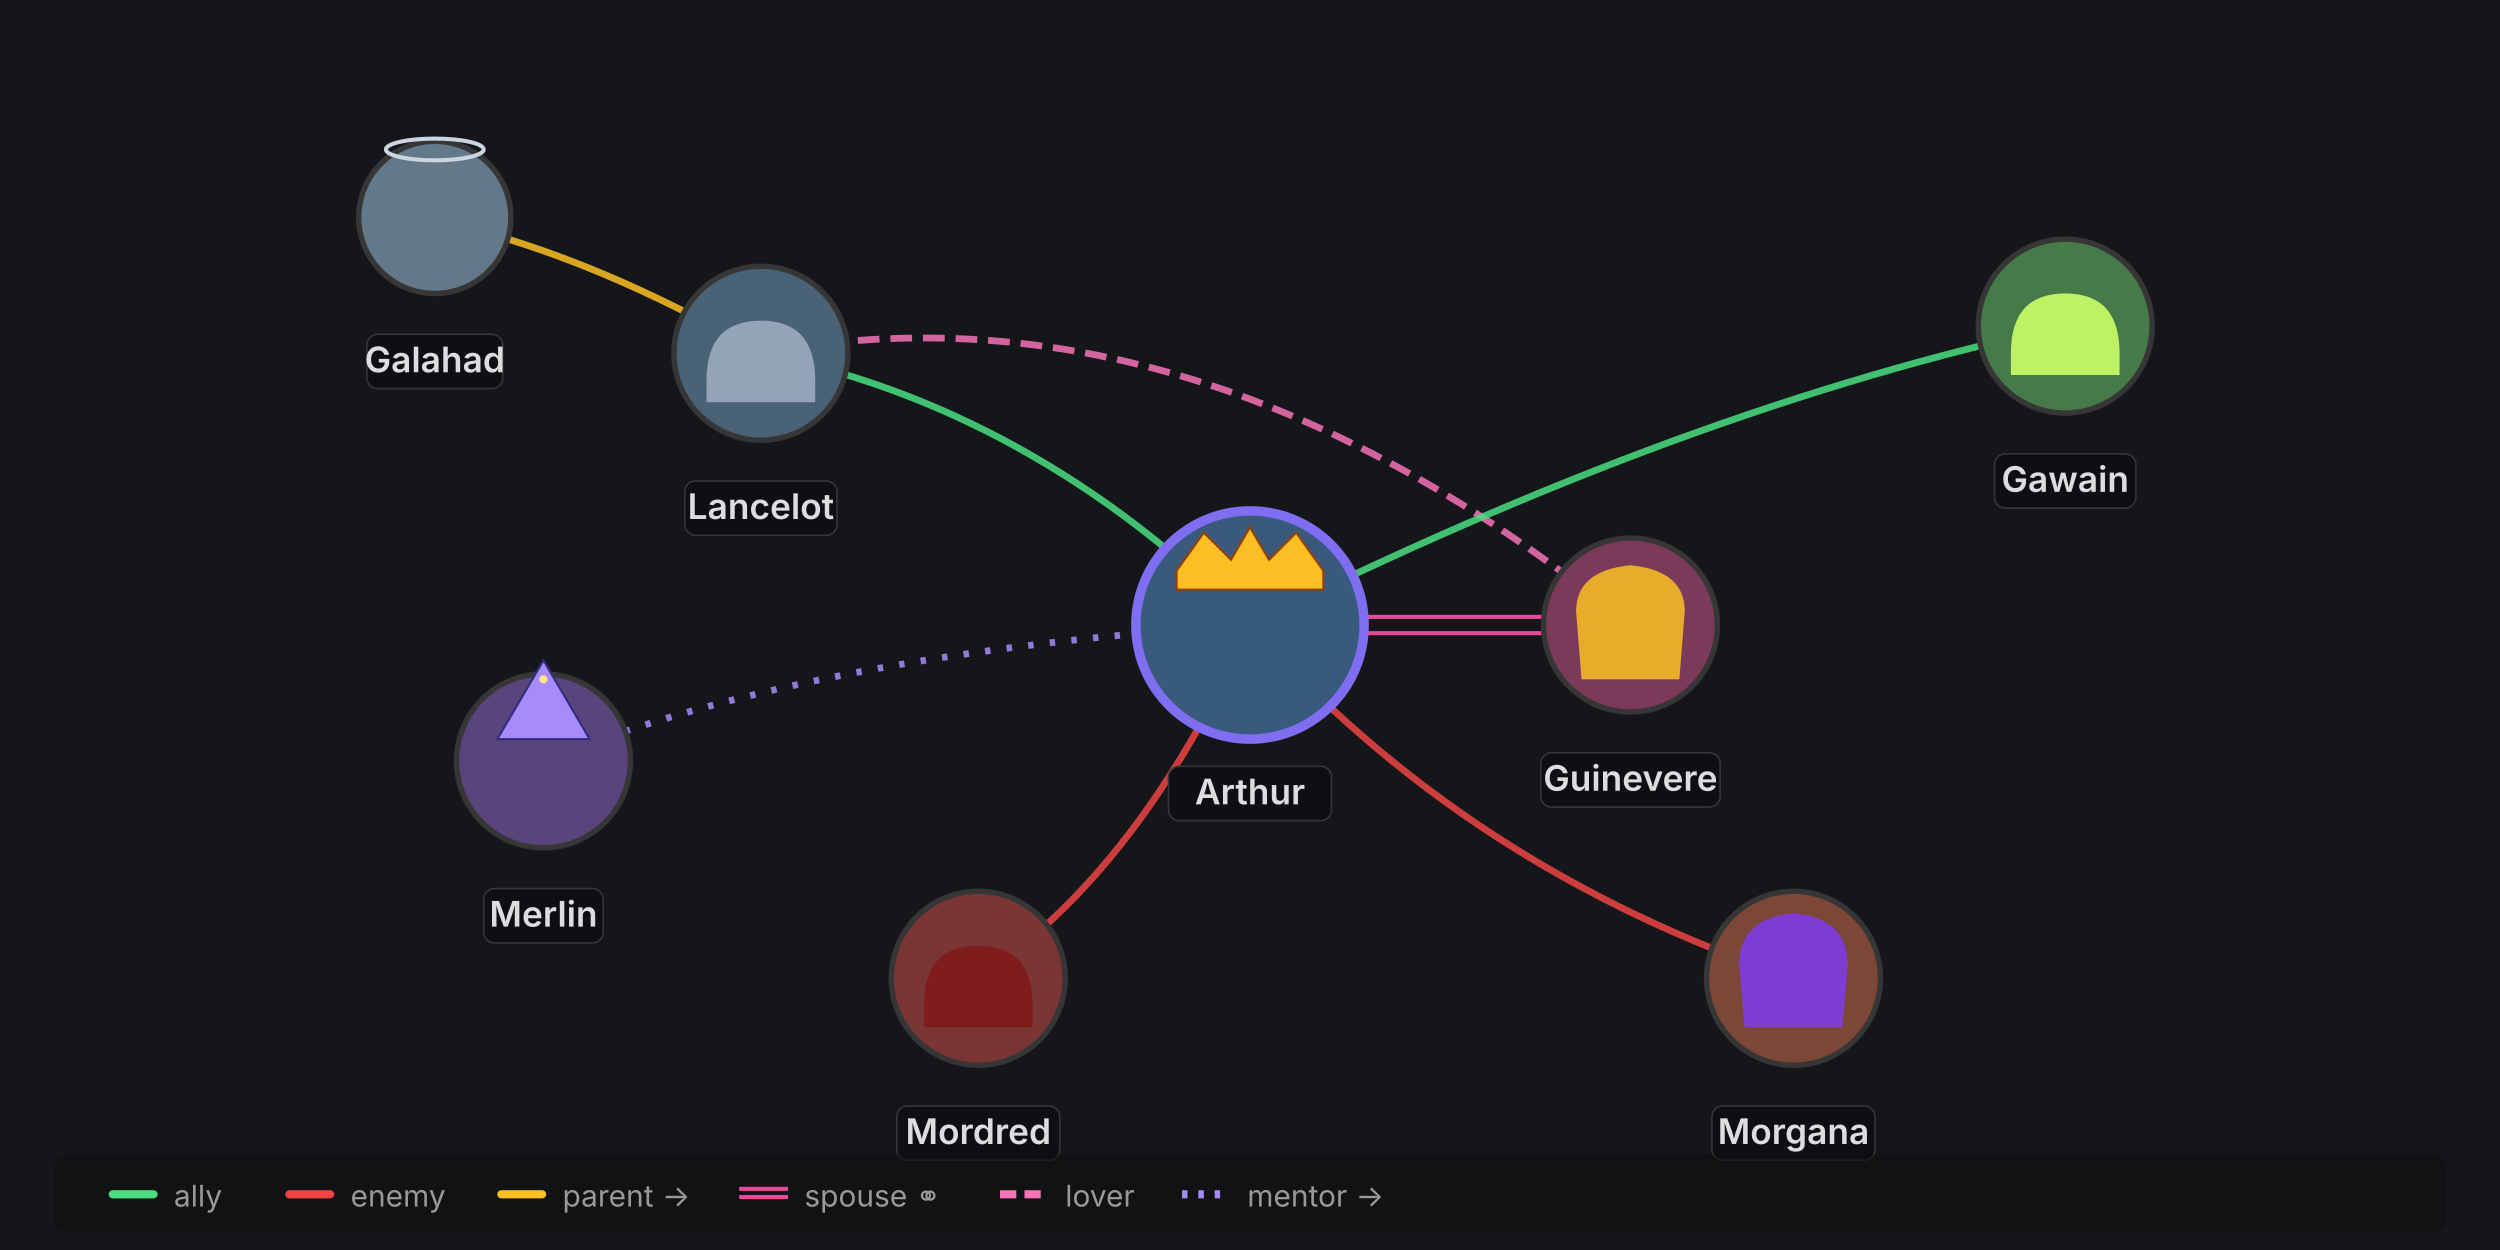
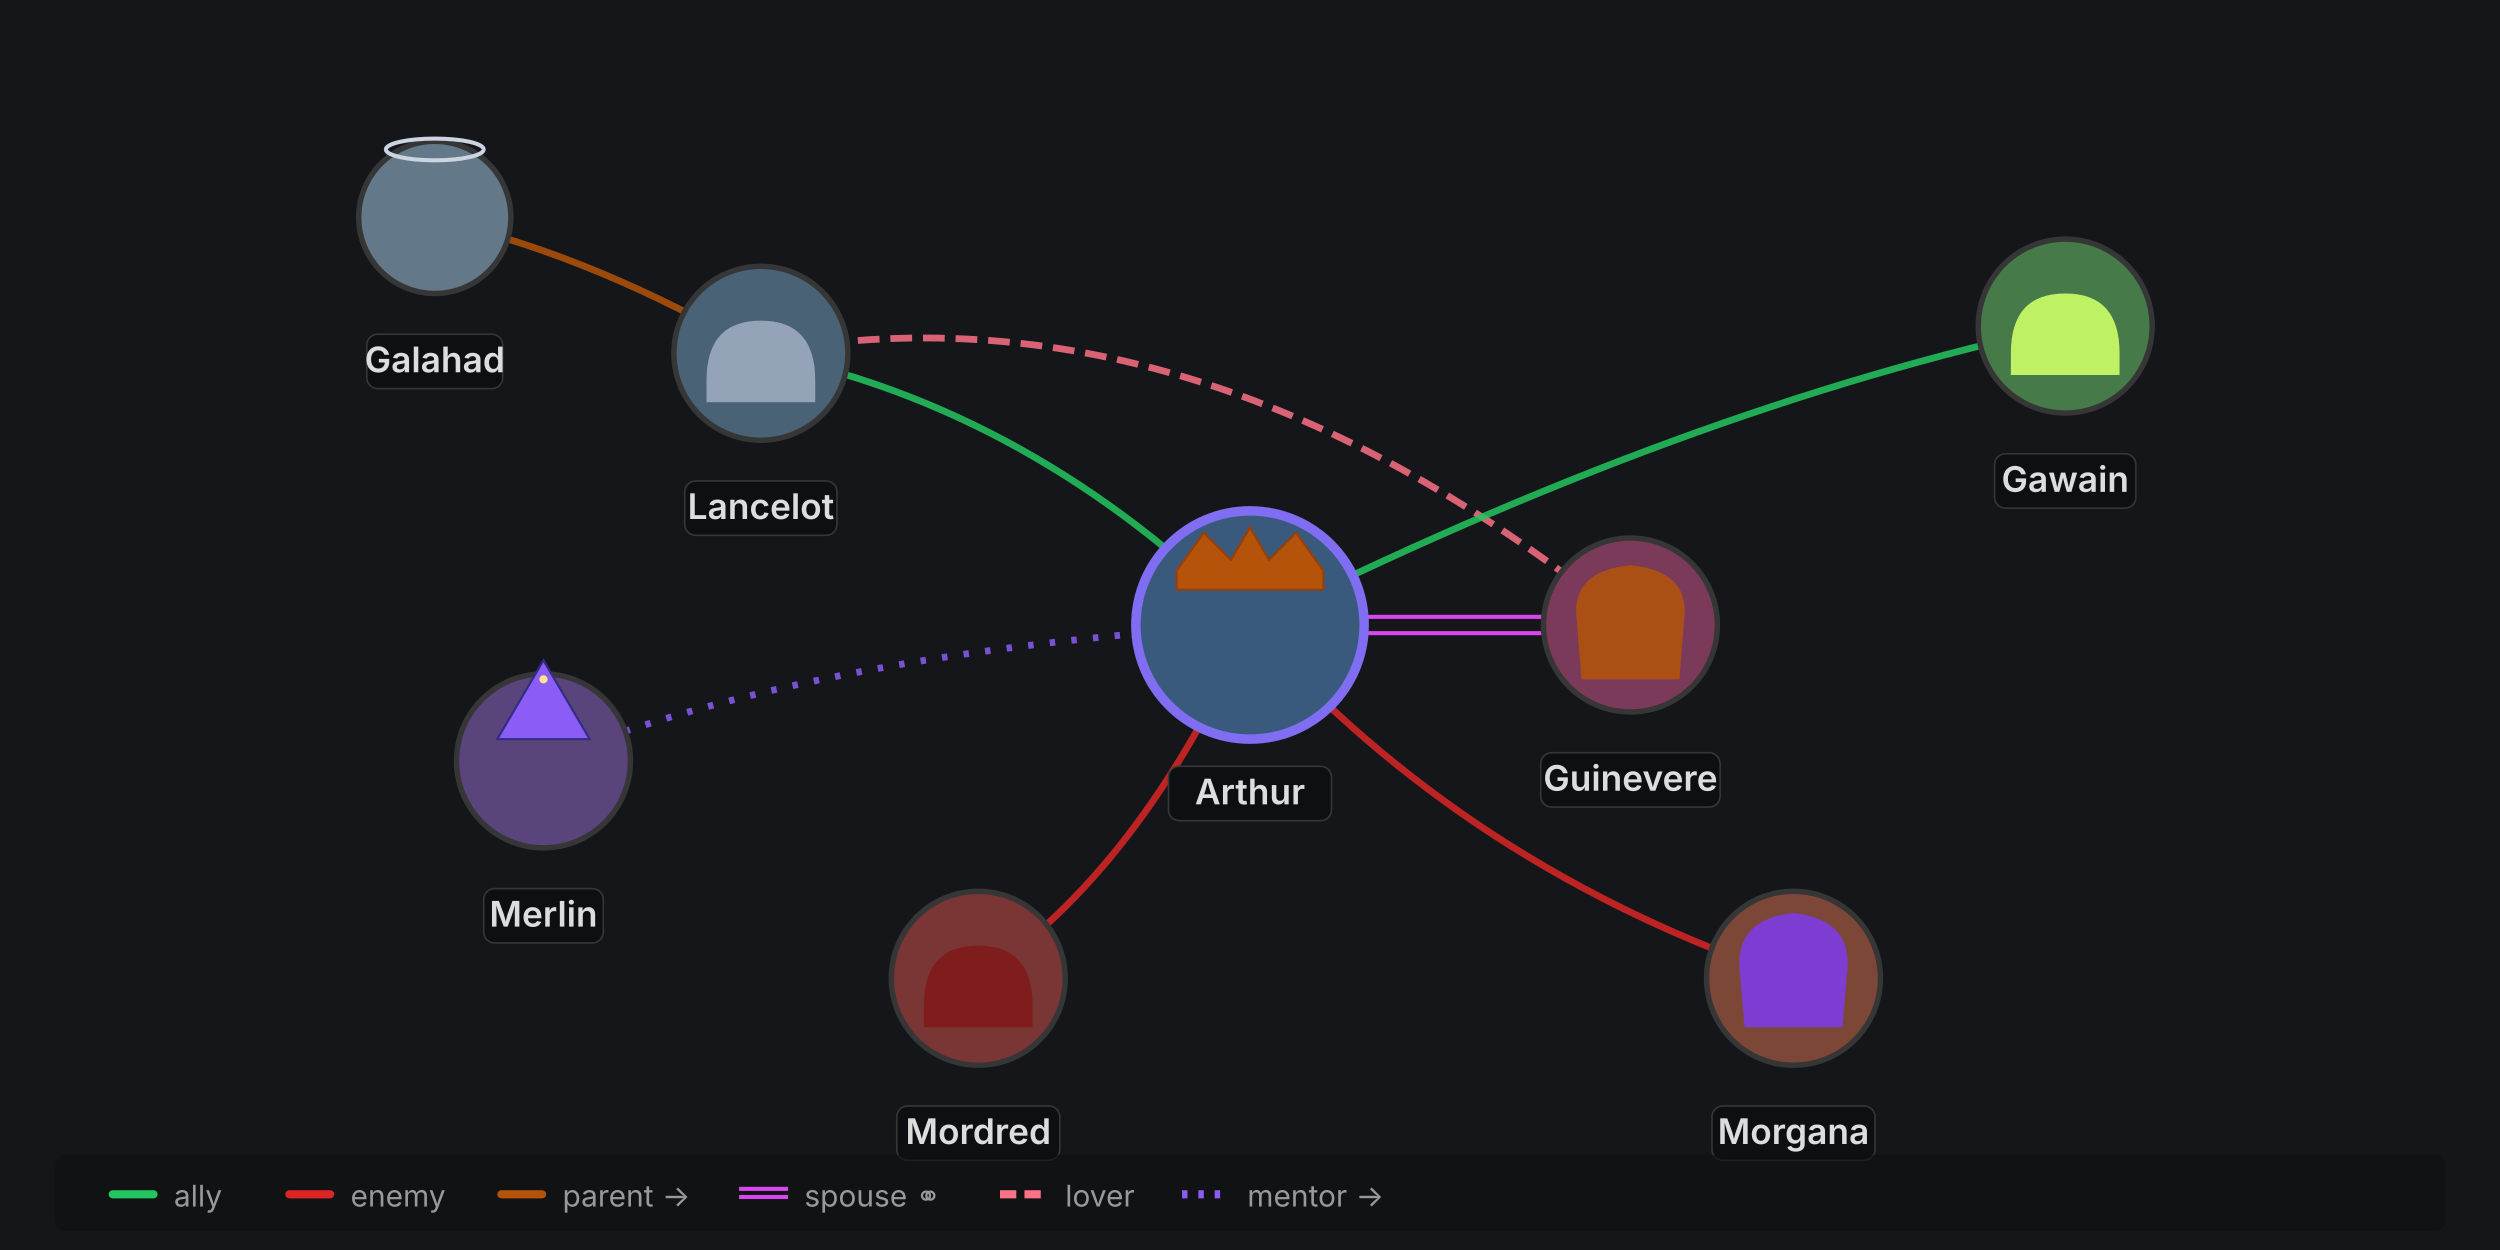
<svg xmlns="http://www.w3.org/2000/svg" viewBox="0 0 920 460" width="920" height="460" font-family="-apple-system, BlinkMacSystemFont, 'Segoe UI', sans-serif">
  <rect width="920" height="460" fill="#15161a" />
-   <path d="M460 230 Q380 150 280 130" stroke="#4ade80" stroke-width="2.5" fill="none" opacity="0.85" />
-   <path d="M460 230 Q300 240 200 280" stroke="#a78bfa" stroke-width="2.5" fill="none" stroke-dasharray="2 6" opacity="0.85" />
-   <polygon points="200,280 212,272 213,283" fill="#a78bfa" />
-   <path d="M460 230 Q540 320 660 360" stroke="#ef4444" stroke-width="2.5" fill="none" opacity="0.85" />
-   <path d="M460 230 Q420 320 360 360" stroke="#ef4444" stroke-width="2.5" fill="none" opacity="0.85" />
-   <path d="M280 130 Q440 100 600 230" stroke="#f472b6" stroke-width="2.5" fill="none" stroke-dasharray="8 4" opacity="0.85" />
-   <path d="M280 130 Q220 95 165 82" stroke="#fbbf24" stroke-width="2.5" fill="none" opacity="0.85" />
-   <polygon points="160,80 172,75 170,86" fill="#fbbf24" />
-   <path d="M460 230 Q620 150 760 120" stroke="#4ade80" stroke-width="2.5" fill="none" opacity="0.85" />
-   <line x1="500" y1="227" x2="568" y2="227" stroke="#ec4899" stroke-width="1.5" />
-   <line x1="500" y1="233" x2="568" y2="233" stroke="#ec4899" stroke-width="1.5" />
+   <path d="M460 230 Q380 150 280 130" stroke="#22c55e" stroke-width="2.5" fill="none" opacity="0.85" />
+   <path d="M460 230 Q300 240 200 280" stroke="#8b5cf6" stroke-width="2.5" fill="none" stroke-dasharray="2 6" opacity="0.85" />
+   <polygon points="200,280 212,272 213,283" fill="#8b5cf6" />
+   <path d="M460 230 Q540 320 660 360" stroke="#dc2626" stroke-width="2.5" fill="none" opacity="0.85" />
+   <path d="M460 230 Q420 320 360 360" stroke="#dc2626" stroke-width="2.5" fill="none" opacity="0.85" />
+   <path d="M280 130 Q440 100 600 230" stroke="#fb7185" stroke-width="2.5" fill="none" stroke-dasharray="8 4" opacity="0.85" />
+   <path d="M280 130 Q220 95 165 82" stroke="#b45309" stroke-width="2.5" fill="none" opacity="0.85" />
+   <polygon points="160,80 172,75 170,86" fill="#b45309" />
+   <path d="M460 230 Q620 150 760 120" stroke="#22c55e" stroke-width="2.5" fill="none" opacity="0.85" />
+   <line x1="500" y1="227" x2="568" y2="227" stroke="#d946ef" stroke-width="1.5" />
+   <line x1="500" y1="233" x2="568" y2="233" stroke="#d946ef" stroke-width="1.5" />
  <circle cx="460" cy="230" r="42" fill="#3a5a7d" stroke="#7f6df2" stroke-width="3.5" />
-   <path d="M433,210 L443,196 L453,206 L460,194 L467,206 L477,196 L487,210 L487,217 L433,217 Z" fill="#fbbf24" stroke="#92400e" stroke-width="0.8" />
+   <path d="M433,210 L443,196 L453,206 L460,194 L467,206 L477,196 L487,210 L487,217 L433,217 Z" fill="#b45309" stroke="#92400e" stroke-width="0.8" />
  <rect x="430" y="282" width="60" height="20" rx="4" fill="#0e0f12" stroke="#363636" stroke-width="0.6" />
  <text x="460" y="296" text-anchor="middle" font-size="13" font-weight="600" fill="#dcddde">Arthur</text>
  <circle cx="600" cy="230" r="32" fill="#7c3a5a" stroke="#363636" stroke-width="2" />
-   <path d="M580,225 Q580,210 600,208 Q620,210 620,225 L618,250 L582,250 Z" fill="#fbbf24" opacity="0.85" />
+   <path d="M580,225 Q580,210 600,208 Q620,210 620,225 L618,250 L582,250 Z" fill="#b45309" opacity="0.85" />
  <rect x="567" y="277" width="66" height="20" rx="4" fill="#0e0f12" stroke="#363636" stroke-width="0.6" />
  <text x="600" y="291" text-anchor="middle" font-size="13" font-weight="600" fill="#dcddde">Guinevere</text>
  <circle cx="280" cy="130" r="32" fill="#4a6275" stroke="#363636" stroke-width="2" />
  <path d="M260,140 Q260,118 280,118 Q300,118 300,140 L300,148 L260,148 Z" fill="#94a3b8" />
  <rect x="252" y="177" width="56" height="20" rx="4" fill="#0e0f12" stroke="#363636" stroke-width="0.6" />
  <text x="280" y="191" text-anchor="middle" font-size="13" font-weight="600" fill="#dcddde">Lancelot</text>
  <circle cx="160" cy="80" r="28" fill="#637888" stroke="#363636" stroke-width="2" />
  <ellipse cx="160" cy="55" rx="18" ry="4" fill="none" stroke="#cbd5e1" stroke-width="1.5" />
  <rect x="135" y="123" width="50" height="20" rx="4" fill="#0e0f12" stroke="#363636" stroke-width="0.6" />
  <text x="160" y="137" text-anchor="middle" font-size="13" font-weight="600" fill="#dcddde">Galahad</text>
  <circle cx="200" cy="280" r="32" fill="#5a447c" stroke="#363636" stroke-width="2" />
-   <path d="M183,272 L200,243 L217,272 Z" fill="#a78bfa" stroke="#312e81" stroke-width="0.8" />
+   <path d="M183,272 L200,243 L217,272 Z" fill="#8b5cf6" stroke="#312e81" stroke-width="0.8" />
  <circle cx="200" cy="250" r="1.5" fill="#fde68a" />
  <rect x="178" y="327" width="44" height="20" rx="4" fill="#0e0f12" stroke="#363636" stroke-width="0.6" />
  <text x="200" y="341" text-anchor="middle" font-size="13" font-weight="600" fill="#dcddde">Merlin</text>
  <circle cx="660" cy="360" r="32" fill="#7d4738" stroke="#363636" stroke-width="2" />
  <path d="M640,355 Q640,338 660,336 Q680,338 680,355 L678,378 L642,378 Z" fill="#7c3aed" opacity="0.85" />
  <rect x="630" y="407" width="60" height="20" rx="4" fill="#0e0f12" stroke="#363636" stroke-width="0.6" />
  <text x="660" y="421" text-anchor="middle" font-size="13" font-weight="600" fill="#dcddde">Morgana</text>
  <circle cx="360" cy="360" r="32" fill="#7a3535" stroke="#363636" stroke-width="2" />
  <path d="M340,370 Q340,348 360,348 Q380,348 380,370 L380,378 L340,378 Z" fill="#7f1d1d" />
  <rect x="330" y="407" width="60" height="20" rx="4" fill="#0e0f12" stroke="#363636" stroke-width="0.6" />
  <text x="360" y="421" text-anchor="middle" font-size="13" font-weight="600" fill="#dcddde">Mordred</text>
  <circle cx="760" cy="120" r="32" fill="#467a48" stroke="#363636" stroke-width="2" />
  <path d="M740,130 Q740,108 760,108 Q780,108 780,130 L780,138 L740,138 Z" fill="#bef264" />
  <rect x="734" y="167" width="52" height="20" rx="4" fill="#0e0f12" stroke="#363636" stroke-width="0.6" />
  <text x="760" y="181" text-anchor="middle" font-size="13" font-weight="600" fill="#dcddde">Gawain</text>
  <g transform="translate(20, 425)">
    <rect width="880" height="28" rx="4" fill="#0e0f12" fill-opacity="0.6" />
    <g transform="translate(20, 16)" font-size="11" fill="#999999">
-       <rect x="0" y="-3" width="18" height="3" fill="#4ade80" rx="1.5" />
+       <rect x="0" y="-3" width="18" height="3" fill="#22c55e" rx="1.5" />
      <text x="24" y="3">ally</text>
-       <rect x="65" y="-3" width="18" height="3" fill="#ef4444" rx="1.5" />
+       <rect x="65" y="-3" width="18" height="3" fill="#dc2626" rx="1.5" />
      <text x="89" y="3">enemy</text>
-       <rect x="143" y="-3" width="18" height="3" fill="#fbbf24" rx="1.5" />
+       <rect x="143" y="-3" width="18" height="3" fill="#b45309" rx="1.5" />
      <text x="167" y="3">parent →</text>
-       <line x1="232" y1="-3.5" x2="250" y2="-3.5" stroke="#ec4899" stroke-width="1.5" />
-       <line x1="232" y1="-0.5" x2="250" y2="-0.5" stroke="#ec4899" stroke-width="1.5" />
+       <line x1="232" y1="-3.5" x2="250" y2="-3.5" stroke="#d946ef" stroke-width="1.5" />
+       <line x1="232" y1="-0.5" x2="250" y2="-0.5" stroke="#d946ef" stroke-width="1.5" />
      <text x="256" y="3">spouse ⚭</text>
-       <line x1="328" y1="-1.5" x2="346" y2="-1.5" stroke="#f472b6" stroke-width="3" stroke-dasharray="6 3" />
+       <line x1="328" y1="-1.5" x2="346" y2="-1.5" stroke="#fb7185" stroke-width="3" stroke-dasharray="6 3" />
      <text x="352" y="3">lover</text>
-       <line x1="395" y1="-1.5" x2="413" y2="-1.5" stroke="#a78bfa" stroke-width="3" stroke-dasharray="2 4" />
+       <line x1="395" y1="-1.5" x2="413" y2="-1.5" stroke="#8b5cf6" stroke-width="3" stroke-dasharray="2 4" />
      <text x="419" y="3">mentor →</text>
    </g>
  </g>
</svg>
